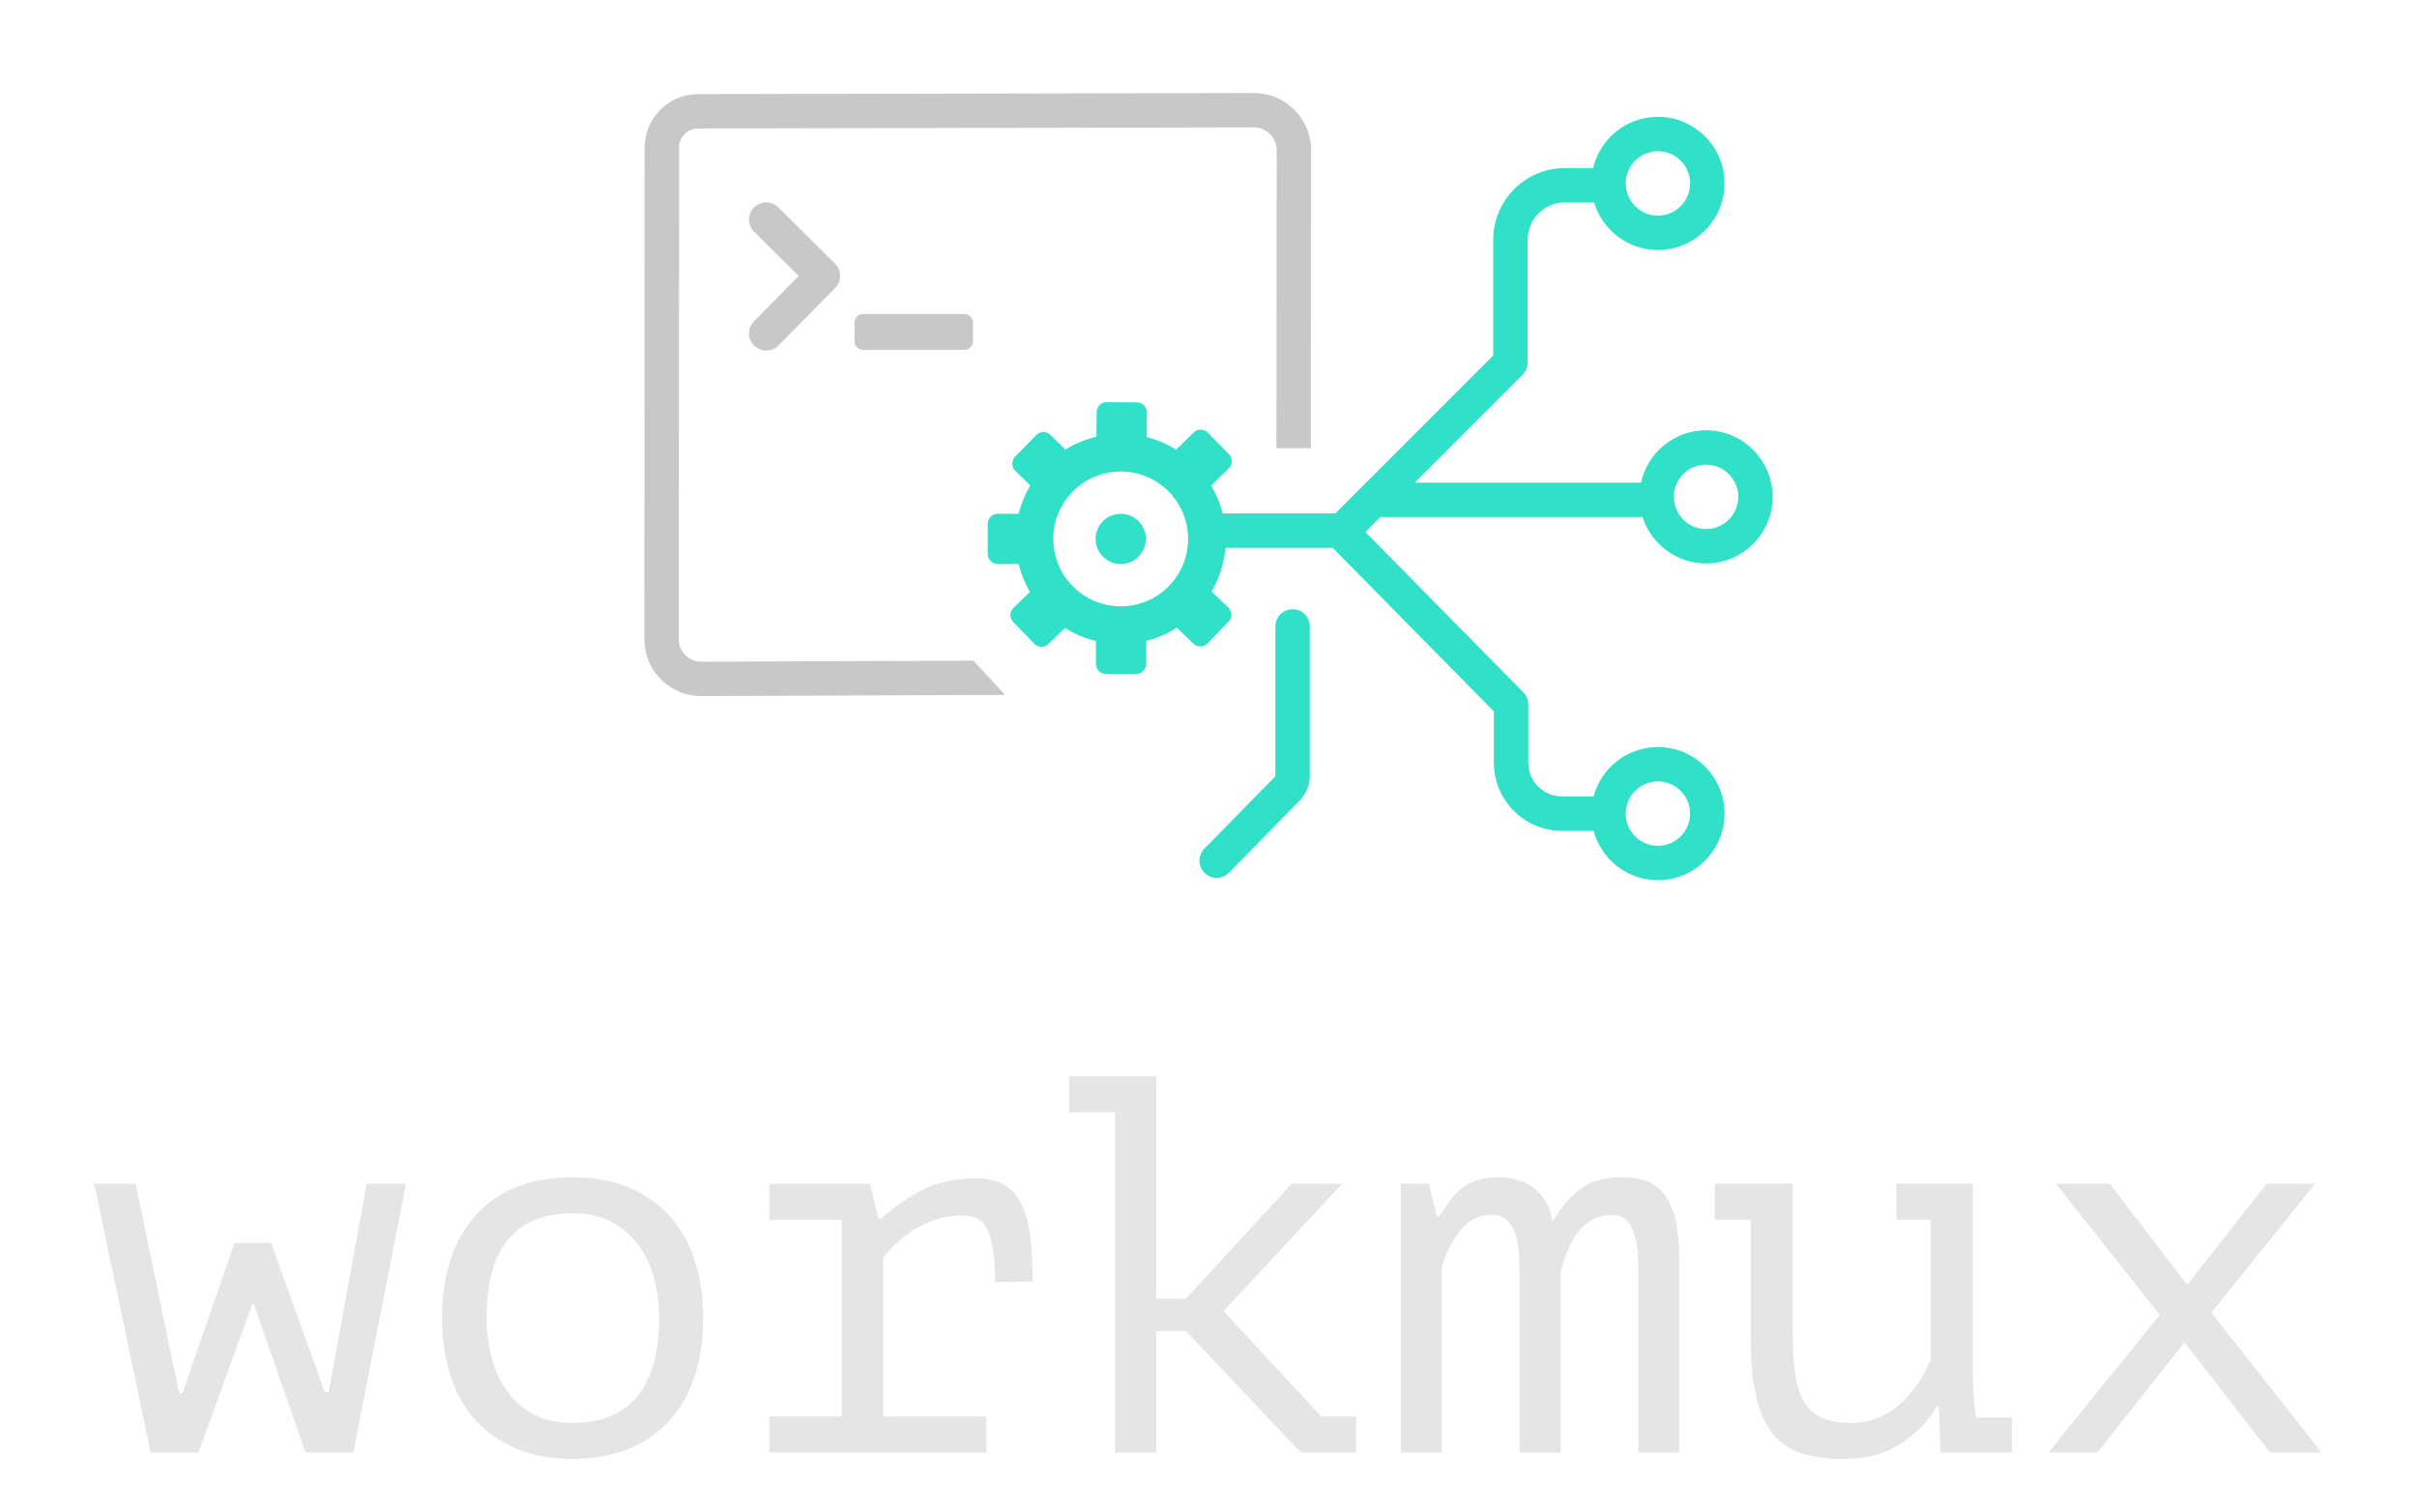
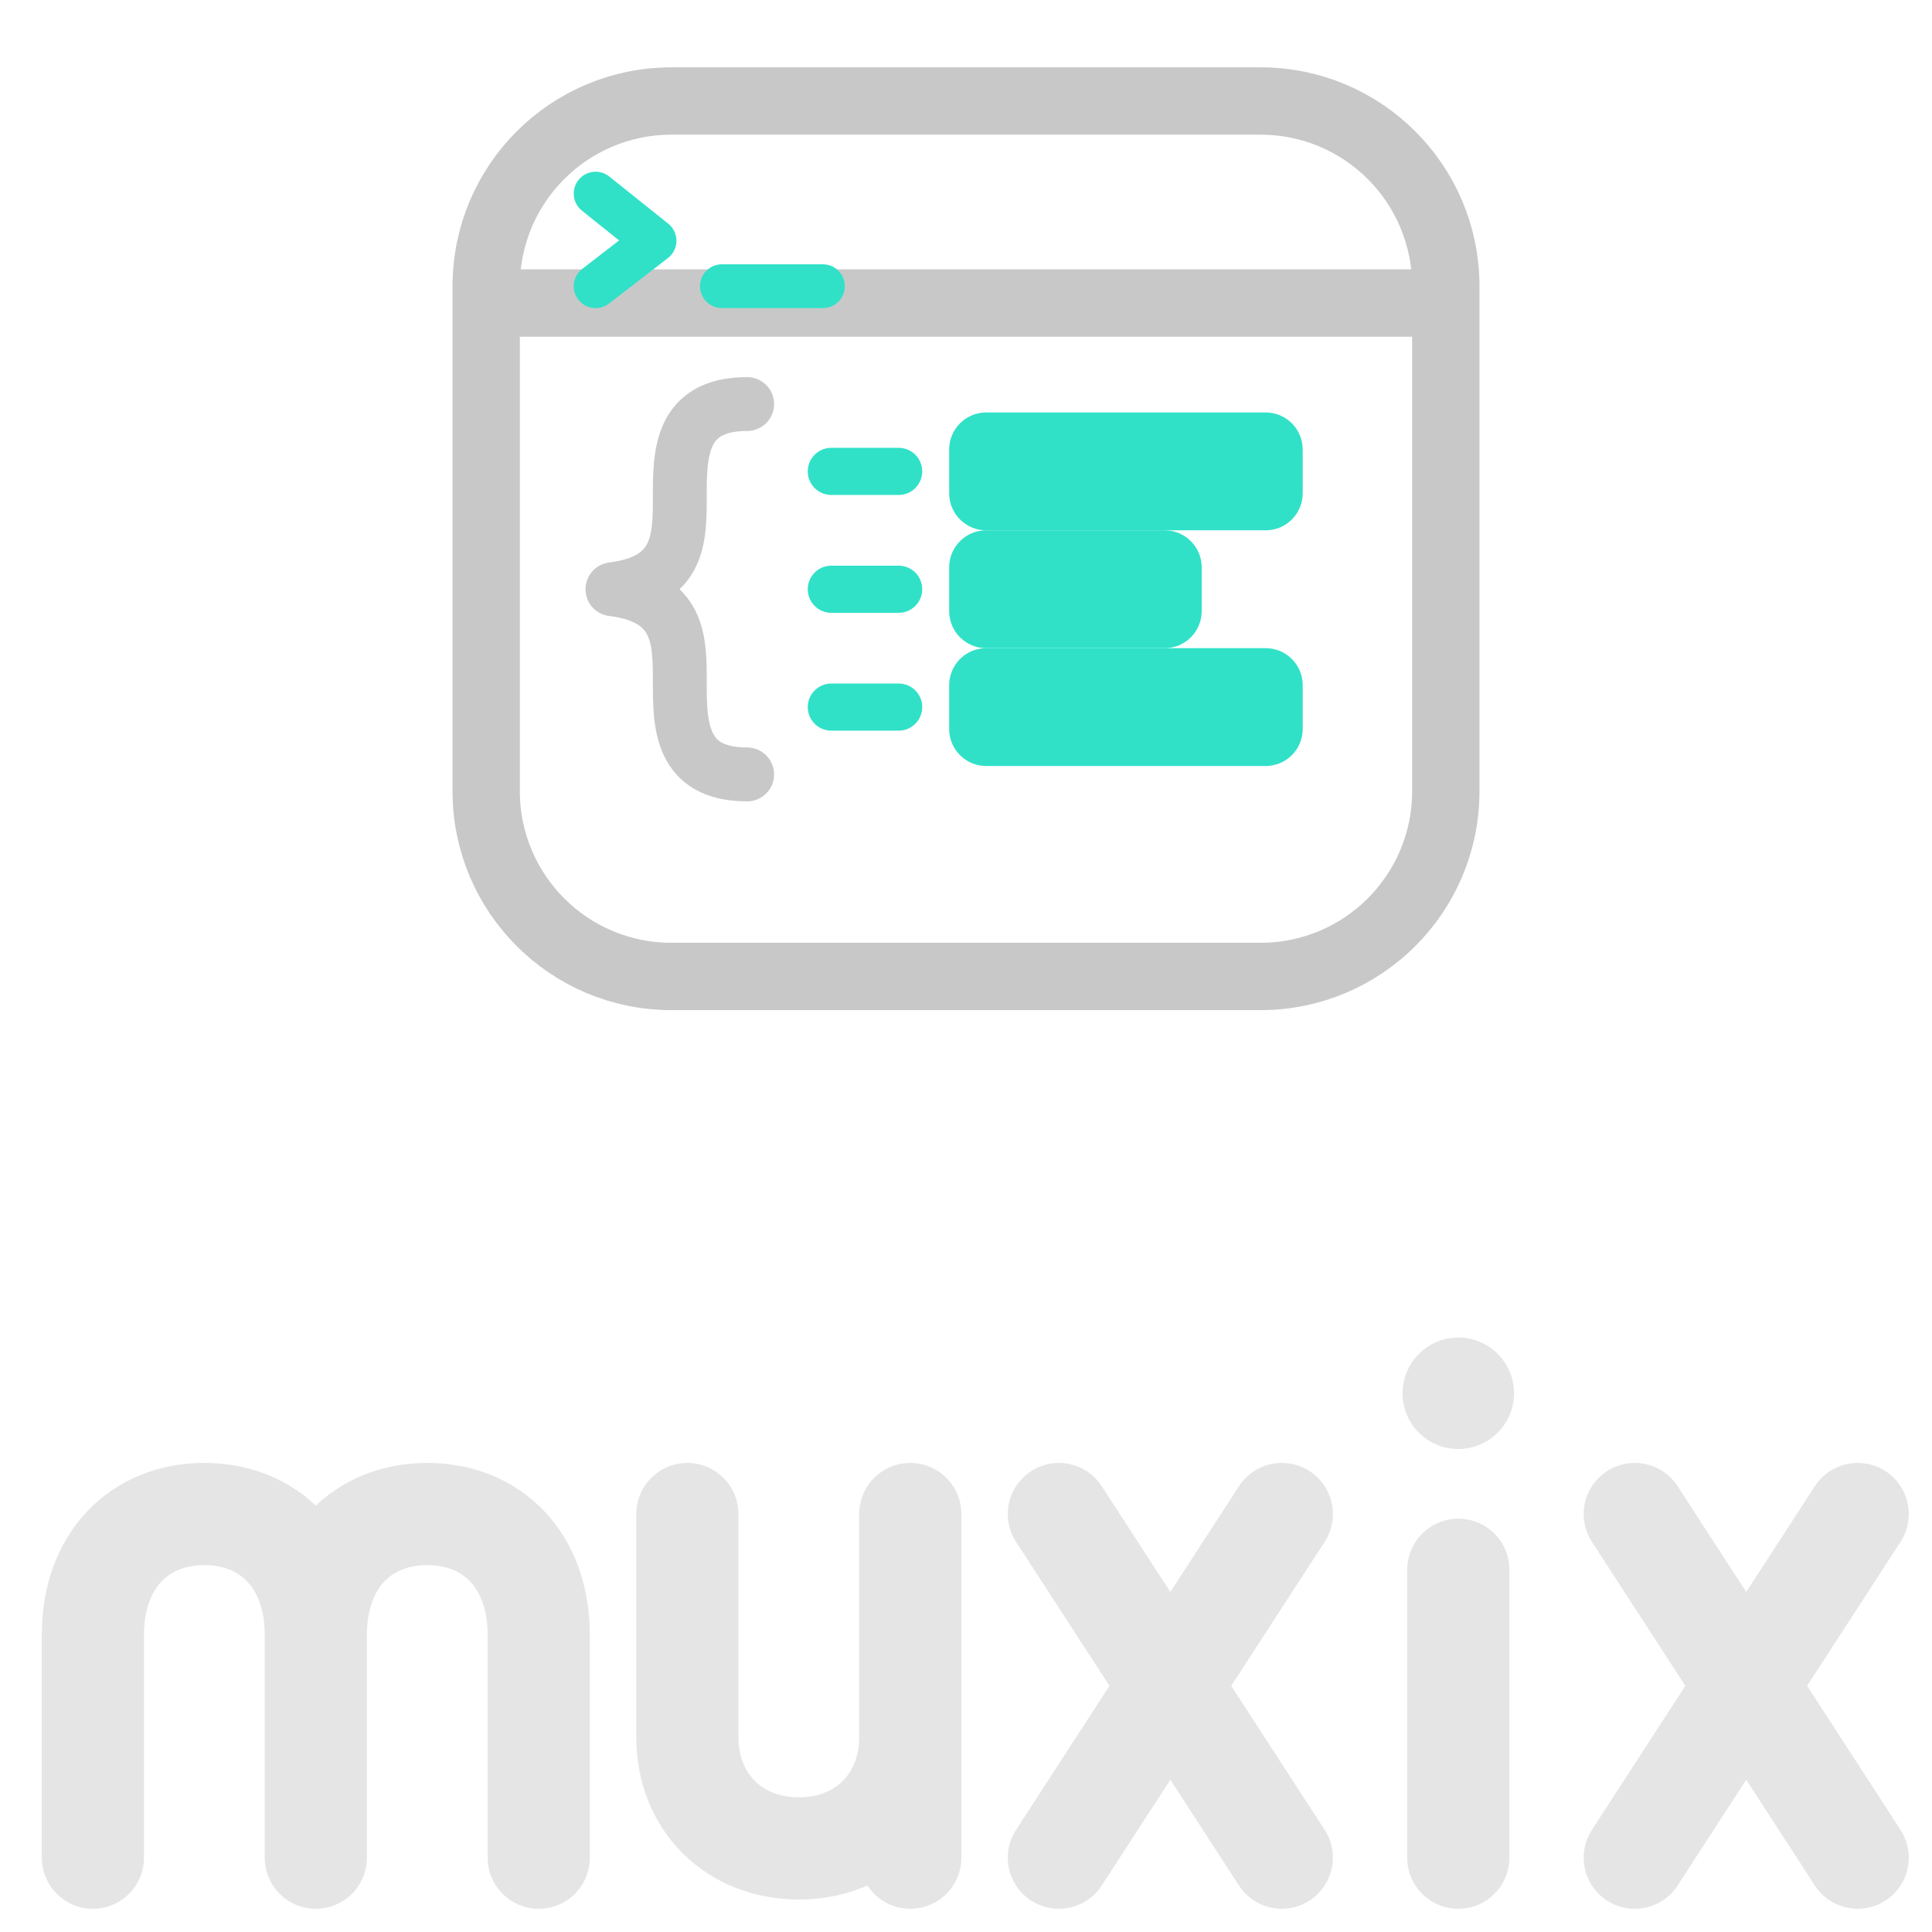
- <svg xmlns="http://www.w3.org/2000/svg" viewBox="313.077 267.745 674.514 421.913">
-   <g transform="matrix(.23709 0 0 .23709 482.764 286.62)">
-     <path d="M419.595 332.166H299.988c-5.435 0-9.882-4.447-9.882-9.882v-22.348c0-5.435 4.447-9.882 9.882-9.882h119.607c5.435 0 9.882 4.447 9.882 9.882v22.348c0 5.435-4.447 9.882-9.882 9.882" style="fill:#c8c8c8" />
-     <path d="M716.385 953.777a20.17 20.17 0 0 1-14.168-5.789c-7.984-7.826-8.111-20.641-.283-28.623l83.226-84.893c.21-.214.331-.508.331-.807v-175.88c0-11.18 9.062-20.242 20.242-20.242s20.242 9.062 20.242 20.242v175.88c0 10.963-4.228 21.315-11.904 29.147l-83.228 84.893a20.2 20.2 0 0 1-14.458 6.072" style="fill:#30e1c8" />
-     <circle cx="603.442" cy="554.76" r="29.579" style="fill:#30e1c8" />
-     <path d="M1217.698 529.006c10.086 31.651 39.758 54.645 74.708 54.645 43.23 0 78.398-35.169 78.398-78.396s-35.169-78.396-78.398-78.396c-37.485 0-68.893 26.452-76.581 61.665h-266.35l127.004-127.004a20.25 20.25 0 0 0 5.928-14.313V202.579c0-24.218 19.703-43.92 43.923-43.92h34.301c9.655 32.358 39.672 56.022 75.125 56.022 43.228 0 78.396-35.169 78.396-78.396s-35.169-78.396-78.396-78.396c-36.994 0-68.064 25.765-76.262 60.288h-33.165c-46.542 0-84.406 37.863-84.406 84.404v136.243L856.001 524.743H712.483c-11.18 0-20.242 9.062-20.242 20.242s9.062 20.242 20.242 20.242h140.424l189.771 192.6v60.512c0 44.126 35.899 80.026 80.026 80.026h37.321c8.948 33.446 39.504 58.155 75.733 58.155 43.228 0 78.396-35.169 78.396-78.396s-35.169-78.396-78.396-78.396c-36.229 0-66.784 24.708-75.733 58.155h-37.321c-21.804 0-39.542-17.738-39.542-39.543v-68.808c0-5.316-2.091-10.42-5.824-14.207l-185.945-188.72 17.599-17.599zm74.709-61.665c20.907 0 37.915 17.008 37.915 37.913s-17.008 37.913-37.915 37.913c-20.905 0-37.913-17.008-37.913-37.913-.001-20.905 17.007-37.913 37.913-37.913M1235.756 98.37c20.905 0 37.913 17.008 37.913 37.913s-17.008 37.913-37.913 37.913-37.913-17.008-37.913-37.913 17.008-37.913 37.913-37.913m0 741.84c20.905 0 37.913 17.008 37.913 37.913s-17.008 37.913-37.913 37.913-37.913-17.008-37.913-37.913 17.008-37.913 37.913-37.913" style="fill:#30e1c8" />
-     <path d="M186.216 333.065a20.18 20.18 0 0 1-14.215-5.831c-7.958-7.852-8.045-20.667-.195-28.626l52.614-53.332-52.459-52.038c-7.937-7.874-7.988-20.69-.115-28.626 7.873-7.937 20.688-7.991 28.626-.115l66.789 66.254c7.921 7.858 7.99 20.643.155 28.586l-66.789 67.702a20.18 20.18 0 0 1-14.411 6.026" style="fill:#c8c8c8" />
-     <path d="m827.549 97.432-.341 350.605-40.483-.043.341-350.605c.021-7.244-2.791-14.041-7.905-19.155-5.114-5.092-11.889-7.905-19.112-7.905h-.043L105.864 71.65c-12.273.021-22.266 10.036-22.266 22.308l-.341 579.014c0 7.053 2.749 13.658 7.734 18.644 4.986 4.965 11.655 7.734 18.665 7.671l320.498-1.236 37.308 40.334-357.657 1.385h-.256c-17.791 0-34.517-6.925-47.131-19.496-12.678-12.614-19.645-29.425-19.645-47.322l.341-579.014c.021-34.538 28.125-62.685 62.664-62.77l654.142-1.321h.128c18.026 0 34.965 7.01 47.706 19.751 12.785 12.763 19.816 29.766 19.795 47.834" style="fill:#c8c8c8" />
-     <path d="M710.51 616.694c10.561-18.218 16.637-39.36 16.637-61.934 0-22.937-6.266-44.401-17.144-62.816l2.928-2.861 17.75-17.343c4.654-4.547 4.74-12.006.193-16.66l-24.876-25.46c-4.547-4.654-12.006-4.74-16.66-.193l-20.69 20.216a123 123 0 0 0-34.621-14.771l.035-4.063.216-24.815c.056-6.506-5.172-11.827-11.679-11.883l-35.594-.309c-6.507-.056-11.827 5.172-11.883 11.679l-.251 28.928a123 123 0 0 0-36.523 15.164l-17.608-17.252c-4.648-4.554-12.107-4.477-16.661.17l-24.911 25.425c-4.554 4.648-4.478 12.107.17 16.661l17.61 17.253a122.9 122.9 0 0 0-13.624 33.351H458.68c-6.507 0-11.781 5.275-11.781 11.781v35.595c0 6.507 5.275 11.781 11.781 11.781h24.644a122.9 122.9 0 0 0 13.302 32.79l-1.601 1.551-17.827 17.264c-4.674 4.527-4.794 11.985-.267 16.659l24.762 25.57c4.527 4.674 11.985 4.794 16.659.267l19.454-18.84a123 123 0 0 0 36.417 15.362l.005 2.219.059 24.816c.016 6.507 5.303 11.769 11.81 11.753l35.595-.085c6.507-.016 11.769-5.303 11.753-11.81l-.065-27.059a123 123 0 0 0 36.12-15.466l1.61 1.55 17.876 17.213c4.687 4.513 12.145 4.372 16.658-.315l24.69-25.641c4.513-4.687 4.372-12.145-.315-16.658zm-107.068 17.403c-43.817 0-79.337-35.52-79.337-79.337s35.52-79.337 79.337-79.337 79.337 35.52 79.337 79.337-35.521 79.337-79.337 79.337" style="fill:#30e1c8" />
+ <svg xmlns="http://www.w3.org/2000/svg" viewBox="-8 0 208 208" fill="none">
+   <g transform="translate(38.0 0) scale(1.8125)">
+     <rect x="3.5" y="6" width="57" height="52" rx="11" stroke="#c8c8c8" stroke-width="4" />
+     <path d="M3.5 18h57" stroke="#c8c8c8" stroke-width="4" />
+     <path d="M10 11.5l3.5 2.8L10 17" stroke="#30e1c8" stroke-width="2.6" stroke-linecap="round" stroke-linejoin="round" />
+     <path d="M17.5 17h6" stroke="#30e1c8" stroke-width="2.6" stroke-linecap="round" />
+     <path d="M19 24c-4 0-4 3-4 5.5s0 5-4 5.5c4 .5 4 3 4 5.5s0 5.5 4 5.5" stroke="#c8c8c8" stroke-width="3.2" stroke-linecap="round" stroke-linejoin="round" />
+     <g stroke="#30e1c8" stroke-width="2.8" stroke-linecap="round">
+       <path d="M24 28h4M24 35h4M24 42h4" />
+     </g>
+     <g fill="#30e1c8">
+       <rect x="31" y="24.5" width="21" height="7" rx="2.2" />
+       <rect x="31" y="31.5" width="15" height="7" rx="2.2" />
+       <rect x="31" y="38.5" width="21" height="7" rx="2.2" />
+     </g>
  </g>
-   <path d="m388.724 614.612 15 41.7h1.05l10.65-58.2h10.95l-14.7 75h-13.35l-14.4-41.4h-.45l-15 41.4h-13.35l-15.75-75h11.55l12.15 58.5h.9l14.55-42Zm47.696 21q0-18.15 9.45-28.725t27-10.575q9.45 0 16.275 3.075t11.325 8.325 6.675 12.45 2.175 15.45q0 9-2.4 16.275t-7.05 12.375-11.475 7.875-15.525 2.775q-9.3 0-16.2-3.075t-11.4-8.325-6.675-12.45-2.175-15.45m12.45 0q0 5.25 1.275 10.5t4.125 9.45 7.425 6.75 11.175 2.55q12 0 18.075-7.425t6.075-21.825q0-5.4-1.275-10.575t-4.2-9.375-7.5-6.75-11.175-2.55q-12 0-18 7.35t-6 21.9m78.896 37.5v-10.05h20.25v-54.9h-20.25v-10.05h28.05l2.4 9.75h.75q5.1-4.65 11.4-7.95t15-3.3q5.1 0 8.175 1.95t4.8 5.7 2.325 9.075.6 12.075l-10.5.15q0-9.6-1.875-14.1t-6.825-4.5q-4.65 0-8.4 1.35t-6.525 3.3-4.725 3.9-2.85 3.3v44.25h28.8v10.05Zm83.696-105h24.3v62.1h8.25l29.55-32.1h14.1l-33.15 35.55 27.3 29.4h9.75v10.05h-15.45l-32.1-33.9h-8.25v33.9h-11.55v-94.95h-12.75Zm125.697 105v-49.95q0-3.15-.225-6.075t-1.05-5.25-2.4-3.675-4.125-1.35q-5.1 0-8.625 4.2t-5.325 10.5v51.6h-11.4v-75h7.8l2.25 9.15h.6q1.5-2.25 2.925-4.275t3.3-3.525 4.425-2.325 6.45-.825q2.25 0 4.65.675t4.425 2.1 3.525 3.825 1.95 5.85q3.45-5.85 7.725-9.15t11.775-3.3q4.95 0 8.025 1.65t4.8 4.725 2.4 7.35.675 9.525v53.55h-11.4v-51q0-3.15-.3-5.925t-1.125-4.875-2.25-3.3-3.825-1.2q-5.25 0-8.85 4.2t-5.4 12v50.1Zm105.146-75h21.3v51.15q0 7.35.9 14.1h10.05v9.75h-19.95l-.45-12.75h-.6q-3.9 6.45-10.35 10.5t-15.6 4.05q-6.9 0-11.775-1.575t-8.025-5.475-4.65-10.425-1.5-16.275v-33h-10.05v-10.05h21.75v40.65q0 6.15.525 11.025t2.175 8.25 4.875 5.1 8.625 1.725q7.8 0 13.575-5.1t8.775-12.75v-38.85h-9.6Zm73.496 36.6-28.95-36.6h15l21.6 28.2 22.2-28.2h13.5l-28.95 36 30.75 39h-14.4l-23.85-30.75-24.3 30.75h-13.65Z" style="fill:#e5e5e5;text-wrap-mode:nowrap" />
+   <g transform="translate(0 140)">
+     <g stroke="#e5e5e5" stroke-width="11" stroke-linecap="round" stroke-linejoin="round" fill="none">
+       <g transform="translate(0 0)">
+         <path d="M2 60V36c0-8 5-13 12-13s12 5 12 13v24M26 36c0-8 5-13 12-13s12 5 12 13v24" />
+       </g>
+       <g transform="translate(66 0)">
+         <path d="M0 23v24c0 7 5 12 12 12s12-5 12-12V23v37" />
+       </g>
+       <g transform="translate(106 0)">
+         <path d="M0 23 24 60M24 23 0 60" />
+       </g>
+       <g transform="translate(146 0)">
+         <circle cx="3" cy="10" r="6" stroke="none" fill="#e5e5e5" />
+         <path d="M3 29v31" />
+       </g>
+       <g transform="translate(168 0)">
+         <path d="M0 23 24 60M24 23 0 60" />
+       </g>
+     </g>
+   </g>
</svg>
